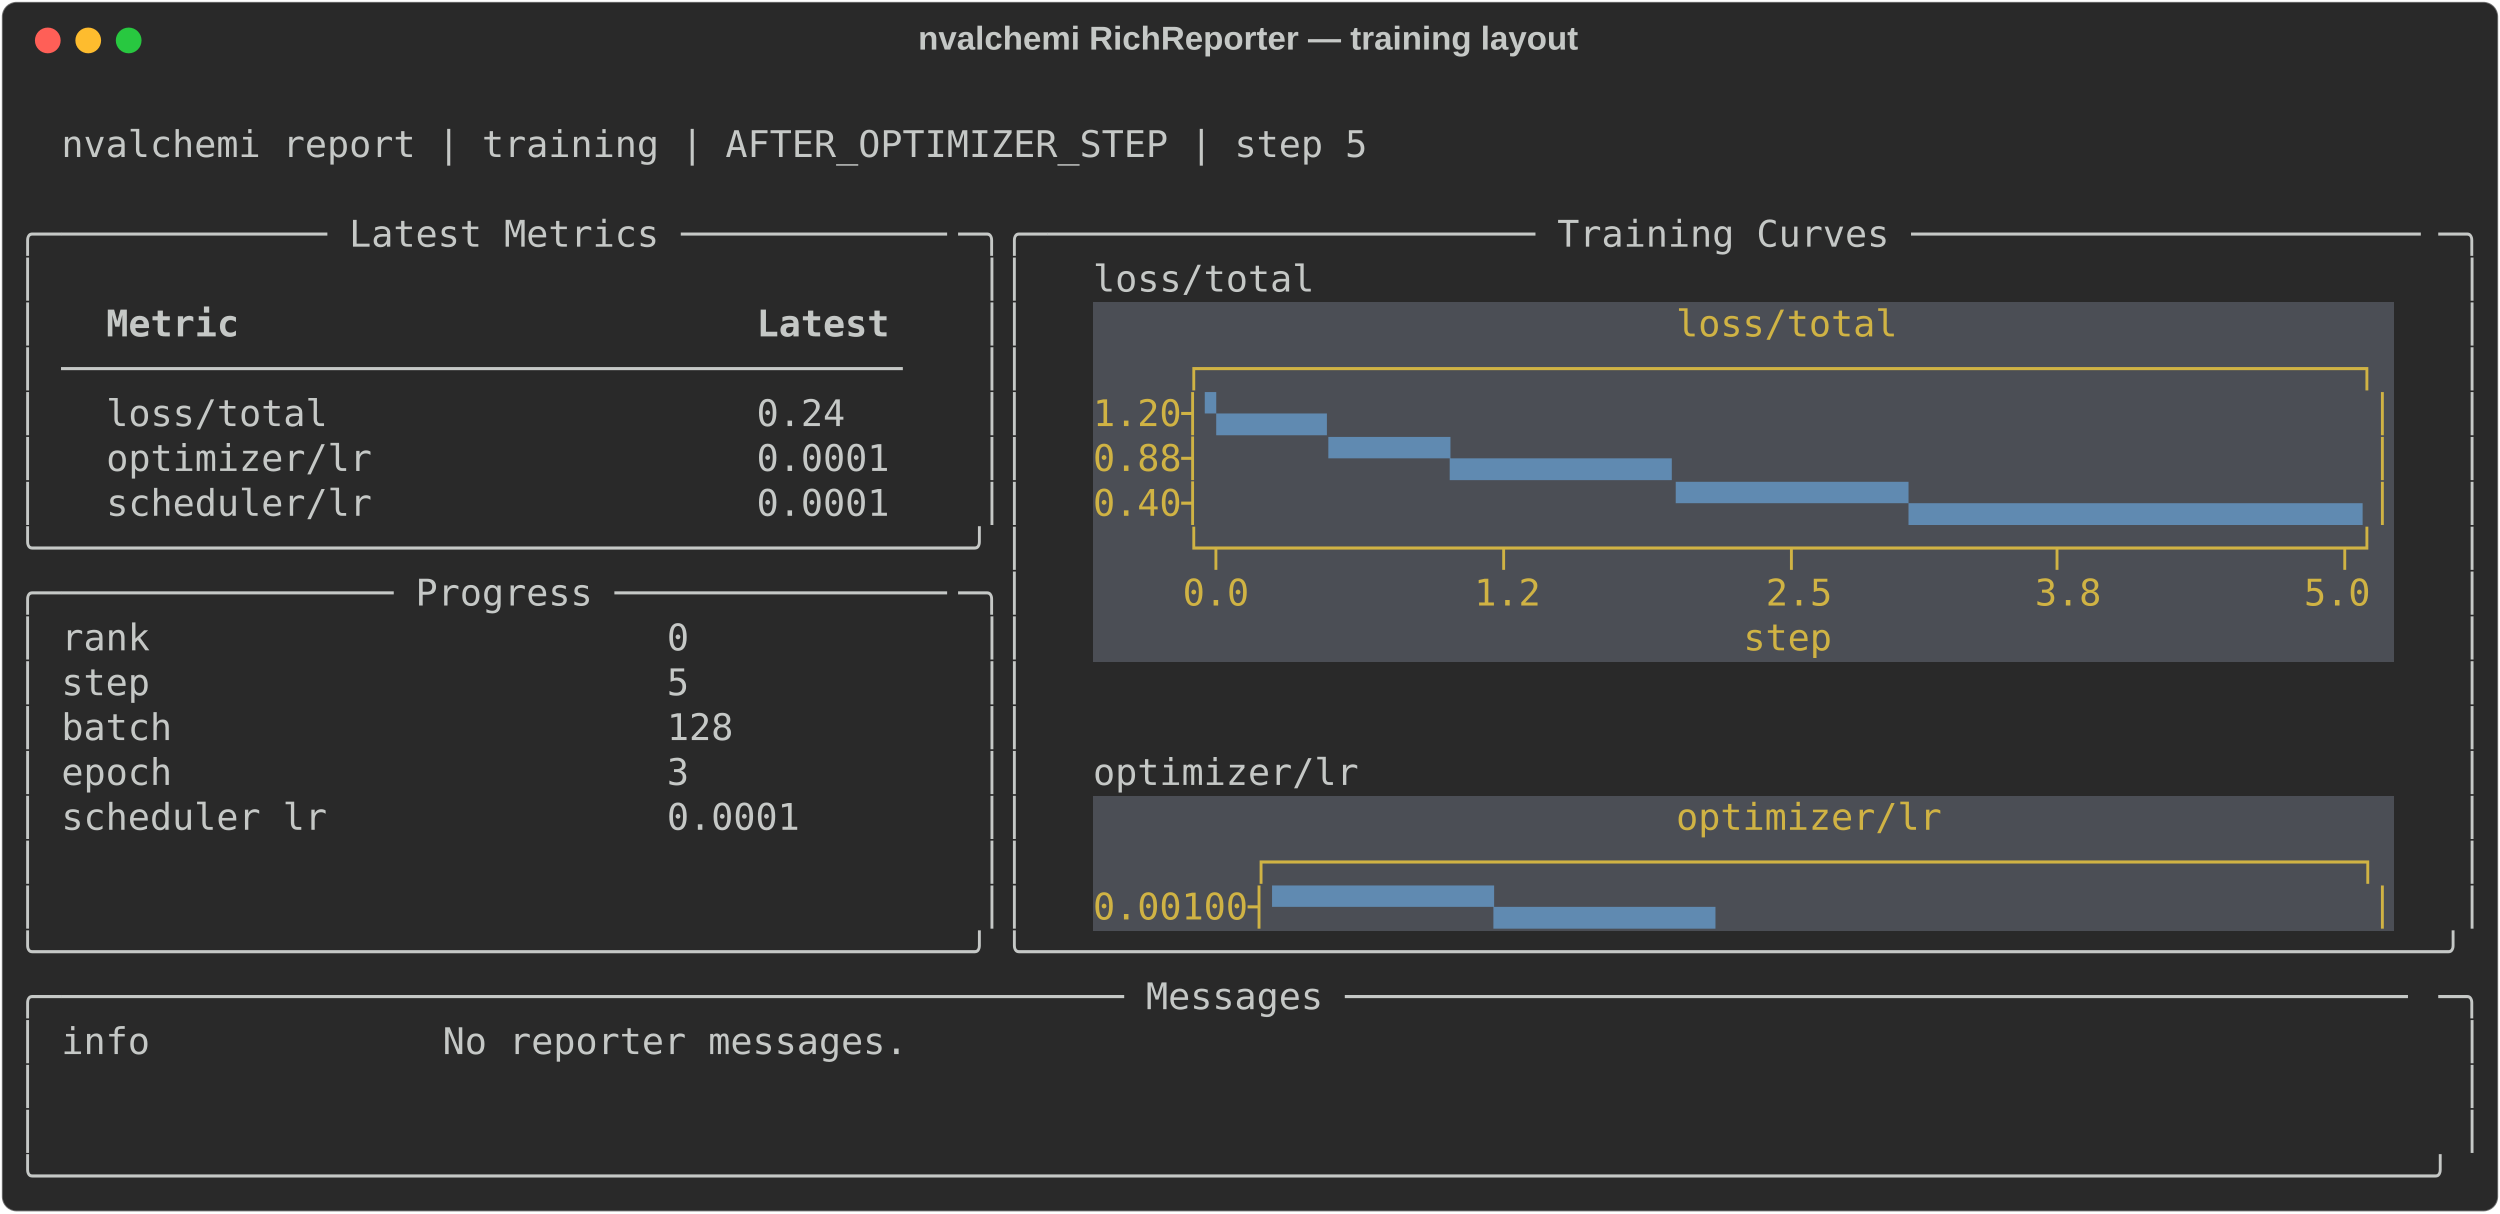
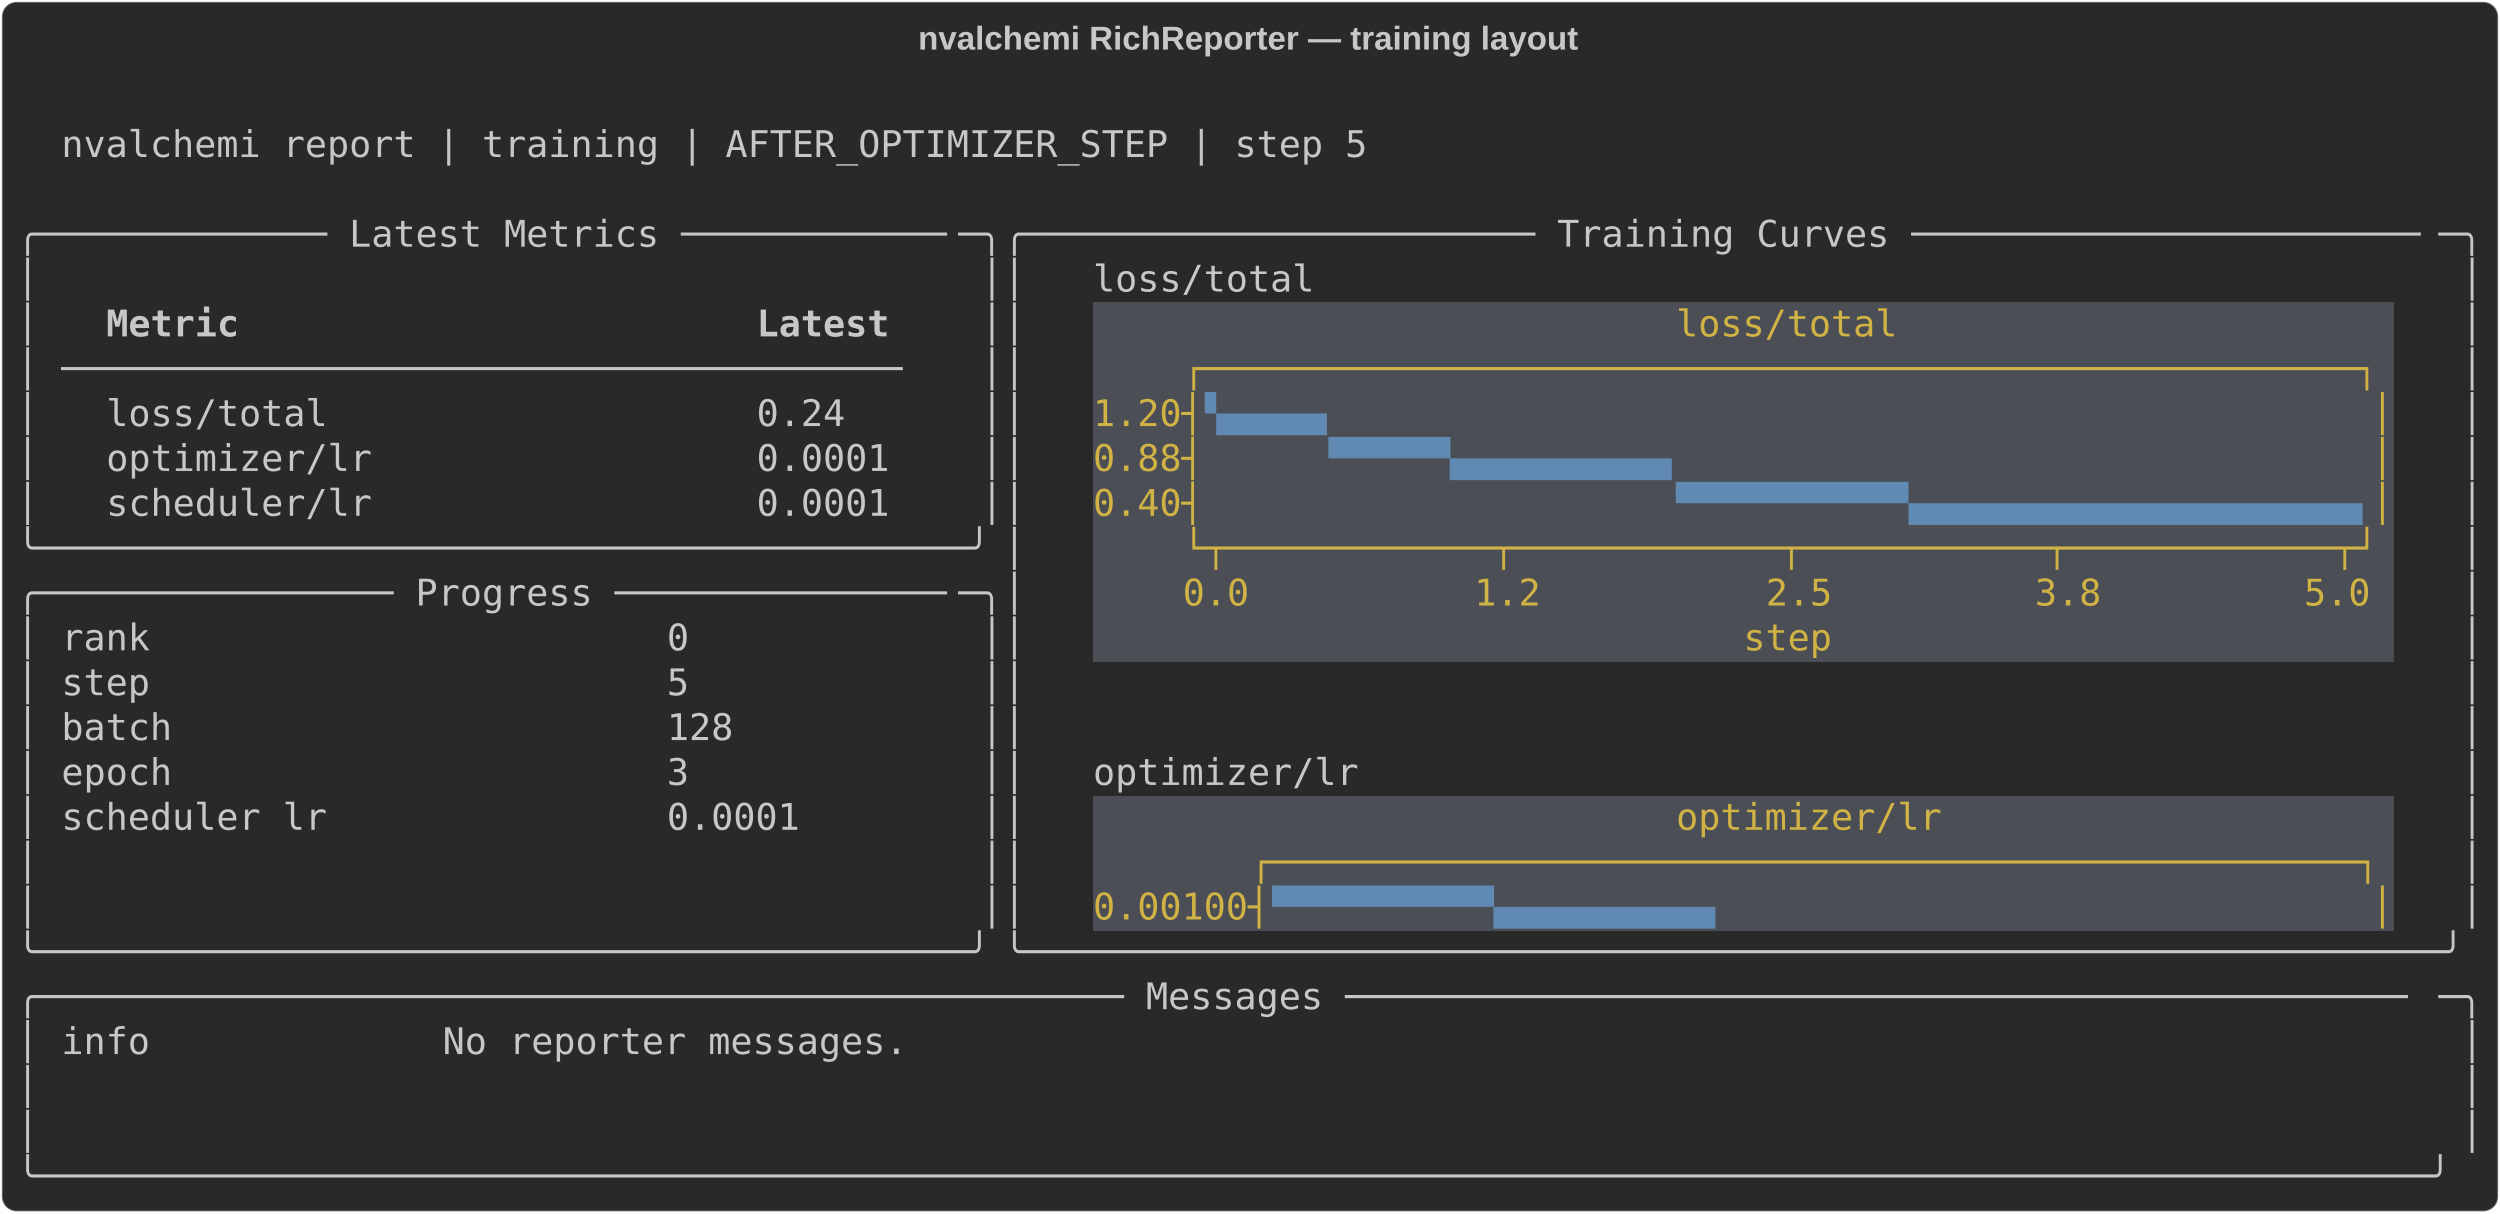
<svg xmlns="http://www.w3.org/2000/svg" class="rich-terminal" viewBox="0 0 1360 660.0">
  <style>

    @font-face {
        font-family: "Fira Code";
        src: local("FiraCode-Regular"),
                url("https://cdnjs.cloudflare.com/ajax/libs/firacode/6.2.0/woff2/FiraCode-Regular.woff2") format("woff2"),
                url("https://cdnjs.cloudflare.com/ajax/libs/firacode/6.2.0/woff/FiraCode-Regular.woff") format("woff");
        font-style: normal;
        font-weight: 400;
    }
    @font-face {
        font-family: "Fira Code";
        src: local("FiraCode-Bold"),
                url("https://cdnjs.cloudflare.com/ajax/libs/firacode/6.2.0/woff2/FiraCode-Bold.woff2") format("woff2"),
                url("https://cdnjs.cloudflare.com/ajax/libs/firacode/6.2.0/woff/FiraCode-Bold.woff") format("woff");
        font-style: bold;
        font-weight: 700;
    }

    .terminal-4255096947-matrix {
        font-family: Fira Code, monospace;
        font-size: 20px;
        line-height: 24.4px;
        font-variant-east-asian: full-width;
    }

    .terminal-4255096947-title {
        font-size: 18px;
        font-weight: bold;
        font-family: arial;
    }

    .terminal-4255096947-r1 { fill: #c5c8c6 }
.terminal-4255096947-r2 { fill: #c5c8c6;font-weight: bold }
.terminal-4255096947-r3 { fill: #d0b344 }
.terminal-4255096947-r4 { fill: #608ab1 }
    </style>
  <defs>
    <clipPath id="terminal-4255096947-clip-terminal">
      <rect x="0" y="0" width="1341.0" height="609.0" />
    </clipPath>
    <clipPath id="terminal-4255096947-line-0">
      <rect x="0" y="1.5" width="1342" height="24.65" />
    </clipPath>
    <clipPath id="terminal-4255096947-line-1">
      <rect x="0" y="25.9" width="1342" height="24.65" />
    </clipPath>
    <clipPath id="terminal-4255096947-line-2">
      <rect x="0" y="50.3" width="1342" height="24.65" />
    </clipPath>
    <clipPath id="terminal-4255096947-line-3">
      <rect x="0" y="74.7" width="1342" height="24.65" />
    </clipPath>
    <clipPath id="terminal-4255096947-line-4">
      <rect x="0" y="99.1" width="1342" height="24.65" />
    </clipPath>
    <clipPath id="terminal-4255096947-line-5">
      <rect x="0" y="123.5" width="1342" height="24.65" />
    </clipPath>
    <clipPath id="terminal-4255096947-line-6">
      <rect x="0" y="147.9" width="1342" height="24.65" />
    </clipPath>
    <clipPath id="terminal-4255096947-line-7">
      <rect x="0" y="172.3" width="1342" height="24.65" />
    </clipPath>
    <clipPath id="terminal-4255096947-line-8">
      <rect x="0" y="196.7" width="1342" height="24.65" />
    </clipPath>
    <clipPath id="terminal-4255096947-line-9">
      <rect x="0" y="221.1" width="1342" height="24.65" />
    </clipPath>
    <clipPath id="terminal-4255096947-line-10">
      <rect x="0" y="245.5" width="1342" height="24.65" />
    </clipPath>
    <clipPath id="terminal-4255096947-line-11">
      <rect x="0" y="269.9" width="1342" height="24.65" />
    </clipPath>
    <clipPath id="terminal-4255096947-line-12">
      <rect x="0" y="294.3" width="1342" height="24.65" />
    </clipPath>
    <clipPath id="terminal-4255096947-line-13">
      <rect x="0" y="318.7" width="1342" height="24.65" />
    </clipPath>
    <clipPath id="terminal-4255096947-line-14">
      <rect x="0" y="343.1" width="1342" height="24.65" />
    </clipPath>
    <clipPath id="terminal-4255096947-line-15">
      <rect x="0" y="367.5" width="1342" height="24.65" />
    </clipPath>
    <clipPath id="terminal-4255096947-line-16">
      <rect x="0" y="391.9" width="1342" height="24.65" />
    </clipPath>
    <clipPath id="terminal-4255096947-line-17">
      <rect x="0" y="416.3" width="1342" height="24.65" />
    </clipPath>
    <clipPath id="terminal-4255096947-line-18">
      <rect x="0" y="440.7" width="1342" height="24.65" />
    </clipPath>
    <clipPath id="terminal-4255096947-line-19">
      <rect x="0" y="465.1" width="1342" height="24.65" />
    </clipPath>
    <clipPath id="terminal-4255096947-line-20">
      <rect x="0" y="489.5" width="1342" height="24.65" />
    </clipPath>
    <clipPath id="terminal-4255096947-line-21">
      <rect x="0" y="513.9" width="1342" height="24.65" />
    </clipPath>
    <clipPath id="terminal-4255096947-line-22">
      <rect x="0" y="538.3" width="1342" height="24.65" />
    </clipPath>
    <clipPath id="terminal-4255096947-line-23">
      <rect x="0" y="562.7" width="1342" height="24.65" />
    </clipPath>
  </defs>
  <rect fill="#292929" stroke="rgba(255,255,255,0.35)" stroke-width="1" x="1" y="1" width="1358" height="658" rx="8" />
  <text class="terminal-4255096947-title" fill="#c5c8c6" text-anchor="middle" x="679" y="27">nvalchemi RichReporter — training layout</text>
-   <g transform="translate(26,22)">
-     <circle cx="0" cy="0" r="7" fill="#ff5f57" />
-     <circle cx="22" cy="0" r="7" fill="#febc2e" />
-     <circle cx="44" cy="0" r="7" fill="#28c840" />
-   </g>
  <g transform="translate(9, 41)" clip-path="url(#terminal-4255096947-clip-terminal)">
    <rect fill="#4b4e55" x="585.6" y="123.5" width="317.2" height="24.65" shape-rendering="crispEdges" />
    <rect fill="#4b4e55" x="902.8" y="123.5" width="122" height="24.65" shape-rendering="crispEdges" />
    <rect fill="#4b4e55" x="1024.8" y="123.5" width="268.4" height="24.65" shape-rendering="crispEdges" />
    <rect fill="#4b4e55" x="585.6" y="147.9" width="48.8" height="24.65" shape-rendering="crispEdges" />
    <rect fill="#4b4e55" x="634.4" y="147.9" width="658.8" height="24.65" shape-rendering="crispEdges" />
    <rect fill="#4b4e55" x="585.6" y="172.3" width="61" height="24.65" shape-rendering="crispEdges" />
    <rect fill="#4b4e55" x="646.6" y="172.3" width="73.2" height="24.65" shape-rendering="crispEdges" />
    <rect fill="#4b4e55" x="719.8" y="172.3" width="561.2" height="24.65" shape-rendering="crispEdges" />
    <rect fill="#4b4e55" x="1281" y="172.3" width="12.2" height="24.65" shape-rendering="crispEdges" />
    <rect fill="#4b4e55" x="585.6" y="196.7" width="61" height="24.65" shape-rendering="crispEdges" />
    <rect fill="#4b4e55" x="646.6" y="196.7" width="61" height="24.65" shape-rendering="crispEdges" />
    <rect fill="#4b4e55" x="707.6" y="196.7" width="195.2" height="24.65" shape-rendering="crispEdges" />
    <rect fill="#4b4e55" x="902.8" y="196.7" width="378.2" height="24.65" shape-rendering="crispEdges" />
    <rect fill="#4b4e55" x="1281" y="196.7" width="12.2" height="24.65" shape-rendering="crispEdges" />
    <rect fill="#4b4e55" x="585.6" y="221.1" width="61" height="24.65" shape-rendering="crispEdges" />
    <rect fill="#4b4e55" x="646.6" y="221.1" width="256.2" height="24.65" shape-rendering="crispEdges" />
    <rect fill="#4b4e55" x="902.8" y="221.1" width="378.2" height="24.65" shape-rendering="crispEdges" />
    <rect fill="#4b4e55" x="1281" y="221.1" width="12.2" height="24.65" shape-rendering="crispEdges" />
    <rect fill="#4b4e55" x="585.6" y="245.5" width="48.8" height="24.65" shape-rendering="crispEdges" />
    <rect fill="#4b4e55" x="634.4" y="245.5" width="658.8" height="24.65" shape-rendering="crispEdges" />
    <rect fill="#4b4e55" x="585.6" y="269.9" width="48.8" height="24.65" shape-rendering="crispEdges" />
    <rect fill="#4b4e55" x="634.4" y="269.9" width="36.6" height="24.65" shape-rendering="crispEdges" />
    <rect fill="#4b4e55" x="671" y="269.9" width="122" height="24.65" shape-rendering="crispEdges" />
    <rect fill="#4b4e55" x="793" y="269.9" width="36.6" height="24.65" shape-rendering="crispEdges" />
    <rect fill="#4b4e55" x="829.6" y="269.9" width="122" height="24.65" shape-rendering="crispEdges" />
    <rect fill="#4b4e55" x="951.6" y="269.9" width="36.6" height="24.65" shape-rendering="crispEdges" />
    <rect fill="#4b4e55" x="988.2" y="269.9" width="109.8" height="24.65" shape-rendering="crispEdges" />
    <rect fill="#4b4e55" x="1098" y="269.9" width="36.6" height="24.65" shape-rendering="crispEdges" />
    <rect fill="#4b4e55" x="1134.6" y="269.9" width="109.8" height="24.65" shape-rendering="crispEdges" />
    <rect fill="#4b4e55" x="1244.4" y="269.9" width="36.6" height="24.65" shape-rendering="crispEdges" />
    <rect fill="#4b4e55" x="1281" y="269.9" width="12.2" height="24.65" shape-rendering="crispEdges" />
    <rect fill="#4b4e55" x="585.6" y="294.3" width="353.8" height="24.65" shape-rendering="crispEdges" />
    <rect fill="#4b4e55" x="939.4" y="294.3" width="48.8" height="24.65" shape-rendering="crispEdges" />
    <rect fill="#4b4e55" x="988.2" y="294.3" width="305" height="24.65" shape-rendering="crispEdges" />
    <rect fill="#4b4e55" x="585.6" y="391.9" width="317.2" height="24.65" shape-rendering="crispEdges" />
    <rect fill="#4b4e55" x="902.8" y="391.9" width="146.4" height="24.65" shape-rendering="crispEdges" />
    <rect fill="#4b4e55" x="1049.2" y="391.9" width="244" height="24.65" shape-rendering="crispEdges" />
    <rect fill="#4b4e55" x="585.6" y="416.3" width="85.4" height="24.65" shape-rendering="crispEdges" />
    <rect fill="#4b4e55" x="671" y="416.3" width="622.2" height="24.65" shape-rendering="crispEdges" />
    <rect fill="#4b4e55" x="585.6" y="440.7" width="97.6" height="24.65" shape-rendering="crispEdges" />
    <rect fill="#4b4e55" x="683.2" y="440.7" width="244" height="24.65" shape-rendering="crispEdges" />
    <rect fill="#4b4e55" x="927.2" y="440.7" width="353.8" height="24.65" shape-rendering="crispEdges" />
    <rect fill="#4b4e55" x="1281" y="440.7" width="12.2" height="24.65" shape-rendering="crispEdges" />
    <g class="terminal-4255096947-matrix">
      <text class="terminal-4255096947-r1" x="1342" y="20" textLength="12.2" clip-path="url(#terminal-4255096947-line-0)">
</text>
      <text class="terminal-4255096947-r1" x="24.4" y="44.4" textLength="719.8" clip-path="url(#terminal-4255096947-line-1)">nvalchemi report | training | AFTER_OPTIMIZER_STEP | step 5</text>
      <text class="terminal-4255096947-r1" x="1342" y="44.4" textLength="12.2" clip-path="url(#terminal-4255096947-line-1)">
</text>
      <text class="terminal-4255096947-r1" x="1342" y="68.8" textLength="12.2" clip-path="url(#terminal-4255096947-line-2)">
</text>
      <text class="terminal-4255096947-r1" x="0" y="93.2" textLength="24.4" clip-path="url(#terminal-4255096947-line-3)">╭─</text>
      <text class="terminal-4255096947-r1" x="24.4" y="93.2" textLength="488" clip-path="url(#terminal-4255096947-line-3)">──────────── Latest Metrics ────────────</text>
      <text class="terminal-4255096947-r1" x="512.4" y="93.2" textLength="24.4" clip-path="url(#terminal-4255096947-line-3)">─╮</text>
      <text class="terminal-4255096947-r1" x="536.8" y="93.2" textLength="24.4" clip-path="url(#terminal-4255096947-line-3)">╭─</text>
      <text class="terminal-4255096947-r1" x="561.2" y="93.2" textLength="756.4" clip-path="url(#terminal-4255096947-line-3)">────────────────────── Training Curves ───────────────────────</text>
      <text class="terminal-4255096947-r1" x="1317.6" y="93.2" textLength="24.4" clip-path="url(#terminal-4255096947-line-3)">─╮</text>
      <text class="terminal-4255096947-r1" x="1342" y="93.2" textLength="12.2" clip-path="url(#terminal-4255096947-line-3)">
</text>
      <text class="terminal-4255096947-r1" x="0" y="117.6" textLength="12.2" clip-path="url(#terminal-4255096947-line-4)">│</text>
      <text class="terminal-4255096947-r1" x="524.6" y="117.6" textLength="12.2" clip-path="url(#terminal-4255096947-line-4)">│</text>
      <text class="terminal-4255096947-r1" x="536.8" y="117.6" textLength="12.2" clip-path="url(#terminal-4255096947-line-4)">│</text>
      <text class="terminal-4255096947-r1" x="585.6" y="117.6" textLength="707.6" clip-path="url(#terminal-4255096947-line-4)">                        loss/total                        </text>
      <text class="terminal-4255096947-r1" x="1329.8" y="117.6" textLength="12.2" clip-path="url(#terminal-4255096947-line-4)">│</text>
      <text class="terminal-4255096947-r1" x="1342" y="117.6" textLength="12.2" clip-path="url(#terminal-4255096947-line-4)">
</text>
      <text class="terminal-4255096947-r1" x="0" y="142" textLength="12.2" clip-path="url(#terminal-4255096947-line-5)">│</text>
      <text class="terminal-4255096947-r2" x="48.8" y="142" textLength="317.2" clip-path="url(#terminal-4255096947-line-5)">Metric                    </text>
      <text class="terminal-4255096947-r2" x="402.6" y="142" textLength="85.4" clip-path="url(#terminal-4255096947-line-5)"> Latest</text>
      <text class="terminal-4255096947-r1" x="524.6" y="142" textLength="12.2" clip-path="url(#terminal-4255096947-line-5)">│</text>
      <text class="terminal-4255096947-r1" x="536.8" y="142" textLength="12.2" clip-path="url(#terminal-4255096947-line-5)">│</text>
      <text class="terminal-4255096947-r3" x="902.8" y="142" textLength="122" clip-path="url(#terminal-4255096947-line-5)">loss/total</text>
      <text class="terminal-4255096947-r1" x="1329.8" y="142" textLength="12.2" clip-path="url(#terminal-4255096947-line-5)">│</text>
      <text class="terminal-4255096947-r1" x="1342" y="142" textLength="12.2" clip-path="url(#terminal-4255096947-line-5)">
</text>
      <text class="terminal-4255096947-r1" x="0" y="166.4" textLength="12.2" clip-path="url(#terminal-4255096947-line-6)">│</text>
      <text class="terminal-4255096947-r1" x="24.4" y="166.4" textLength="488" clip-path="url(#terminal-4255096947-line-6)"> ────────────────────────────────────── </text>
      <text class="terminal-4255096947-r1" x="524.6" y="166.4" textLength="12.2" clip-path="url(#terminal-4255096947-line-6)">│</text>
      <text class="terminal-4255096947-r1" x="536.8" y="166.4" textLength="12.2" clip-path="url(#terminal-4255096947-line-6)">│</text>
      <text class="terminal-4255096947-r3" x="634.4" y="166.4" textLength="658.8" clip-path="url(#terminal-4255096947-line-6)">┌────────────────────────────────────────────────────┐</text>
      <text class="terminal-4255096947-r1" x="1329.8" y="166.4" textLength="12.2" clip-path="url(#terminal-4255096947-line-6)">│</text>
      <text class="terminal-4255096947-r1" x="1342" y="166.4" textLength="12.2" clip-path="url(#terminal-4255096947-line-6)">
</text>
      <text class="terminal-4255096947-r1" x="0" y="190.8" textLength="12.2" clip-path="url(#terminal-4255096947-line-7)">│</text>
      <text class="terminal-4255096947-r1" x="48.8" y="190.8" textLength="317.2" clip-path="url(#terminal-4255096947-line-7)">loss/total                </text>
      <text class="terminal-4255096947-r1" x="402.6" y="190.8" textLength="85.4" clip-path="url(#terminal-4255096947-line-7)">   0.24</text>
      <text class="terminal-4255096947-r1" x="524.6" y="190.8" textLength="12.2" clip-path="url(#terminal-4255096947-line-7)">│</text>
      <text class="terminal-4255096947-r1" x="536.8" y="190.8" textLength="12.2" clip-path="url(#terminal-4255096947-line-7)">│</text>
      <text class="terminal-4255096947-r3" x="585.6" y="190.8" textLength="61" clip-path="url(#terminal-4255096947-line-7)">1.20┤</text>
      <text class="terminal-4255096947-r4" x="646.6" y="190.8" textLength="73.2" clip-path="url(#terminal-4255096947-line-7)">▚▄▄▄▄▖</text>
      <text class="terminal-4255096947-r3" x="1281" y="190.8" textLength="12.2" clip-path="url(#terminal-4255096947-line-7)">│</text>
      <text class="terminal-4255096947-r1" x="1329.8" y="190.8" textLength="12.2" clip-path="url(#terminal-4255096947-line-7)">│</text>
      <text class="terminal-4255096947-r1" x="1342" y="190.8" textLength="12.2" clip-path="url(#terminal-4255096947-line-7)">
</text>
      <text class="terminal-4255096947-r1" x="0" y="215.2" textLength="12.2" clip-path="url(#terminal-4255096947-line-8)">│</text>
      <text class="terminal-4255096947-r1" x="48.8" y="215.2" textLength="317.2" clip-path="url(#terminal-4255096947-line-8)">optimizer/lr              </text>
      <text class="terminal-4255096947-r1" x="402.6" y="215.2" textLength="85.4" clip-path="url(#terminal-4255096947-line-8)"> 0.0001</text>
      <text class="terminal-4255096947-r1" x="524.6" y="215.2" textLength="12.2" clip-path="url(#terminal-4255096947-line-8)">│</text>
      <text class="terminal-4255096947-r1" x="536.8" y="215.2" textLength="12.2" clip-path="url(#terminal-4255096947-line-8)">│</text>
      <text class="terminal-4255096947-r3" x="585.6" y="215.2" textLength="61" clip-path="url(#terminal-4255096947-line-8)">0.88┤</text>
      <text class="terminal-4255096947-r4" x="707.6" y="215.2" textLength="195.2" clip-path="url(#terminal-4255096947-line-8)">▝▀▀▀▀▀▄▄▄▄▄▄▄▄▄▄</text>
      <text class="terminal-4255096947-r3" x="1281" y="215.2" textLength="12.2" clip-path="url(#terminal-4255096947-line-8)">│</text>
      <text class="terminal-4255096947-r1" x="1329.8" y="215.2" textLength="12.2" clip-path="url(#terminal-4255096947-line-8)">│</text>
      <text class="terminal-4255096947-r1" x="1342" y="215.2" textLength="12.2" clip-path="url(#terminal-4255096947-line-8)">
</text>
      <text class="terminal-4255096947-r1" x="0" y="239.6" textLength="12.2" clip-path="url(#terminal-4255096947-line-9)">│</text>
      <text class="terminal-4255096947-r1" x="48.8" y="239.6" textLength="317.2" clip-path="url(#terminal-4255096947-line-9)">scheduler/lr              </text>
      <text class="terminal-4255096947-r1" x="402.6" y="239.6" textLength="85.4" clip-path="url(#terminal-4255096947-line-9)"> 0.0001</text>
      <text class="terminal-4255096947-r1" x="524.6" y="239.6" textLength="12.2" clip-path="url(#terminal-4255096947-line-9)">│</text>
      <text class="terminal-4255096947-r1" x="536.8" y="239.6" textLength="12.2" clip-path="url(#terminal-4255096947-line-9)">│</text>
      <text class="terminal-4255096947-r3" x="585.6" y="239.6" textLength="61" clip-path="url(#terminal-4255096947-line-9)">0.40┤</text>
      <text class="terminal-4255096947-r4" x="902.8" y="239.6" textLength="378.2" clip-path="url(#terminal-4255096947-line-9)">▀▀▀▀▀▀▀▀▀▀▚▄▄▄▄▄▄▄▄▄▄▄▄▄▄▄▄▄▄▄▄</text>
      <text class="terminal-4255096947-r3" x="1281" y="239.6" textLength="12.2" clip-path="url(#terminal-4255096947-line-9)">│</text>
      <text class="terminal-4255096947-r1" x="1329.8" y="239.6" textLength="12.2" clip-path="url(#terminal-4255096947-line-9)">│</text>
      <text class="terminal-4255096947-r1" x="1342" y="239.6" textLength="12.2" clip-path="url(#terminal-4255096947-line-9)">
</text>
      <text class="terminal-4255096947-r1" x="0" y="264" textLength="536.8" clip-path="url(#terminal-4255096947-line-10)">╰──────────────────────────────────────────╯</text>
      <text class="terminal-4255096947-r1" x="536.8" y="264" textLength="12.2" clip-path="url(#terminal-4255096947-line-10)">│</text>
      <text class="terminal-4255096947-r3" x="634.4" y="264" textLength="658.8" clip-path="url(#terminal-4255096947-line-10)">└┬────────────┬────────────┬───────────┬────────────┬┘</text>
      <text class="terminal-4255096947-r1" x="1329.8" y="264" textLength="12.2" clip-path="url(#terminal-4255096947-line-10)">│</text>
      <text class="terminal-4255096947-r1" x="1342" y="264" textLength="12.2" clip-path="url(#terminal-4255096947-line-10)">
</text>
      <text class="terminal-4255096947-r1" x="0" y="288.4" textLength="24.4" clip-path="url(#terminal-4255096947-line-11)">╭─</text>
      <text class="terminal-4255096947-r1" x="24.4" y="288.4" textLength="488" clip-path="url(#terminal-4255096947-line-11)">─────────────── Progress ───────────────</text>
      <text class="terminal-4255096947-r1" x="512.4" y="288.4" textLength="24.4" clip-path="url(#terminal-4255096947-line-11)">─╮</text>
      <text class="terminal-4255096947-r1" x="536.8" y="288.4" textLength="12.2" clip-path="url(#terminal-4255096947-line-11)">│</text>
      <text class="terminal-4255096947-r3" x="634.4" y="288.4" textLength="36.6" clip-path="url(#terminal-4255096947-line-11)">0.0</text>
      <text class="terminal-4255096947-r3" x="793" y="288.4" textLength="36.6" clip-path="url(#terminal-4255096947-line-11)">1.2</text>
      <text class="terminal-4255096947-r3" x="951.6" y="288.4" textLength="36.6" clip-path="url(#terminal-4255096947-line-11)">2.5</text>
      <text class="terminal-4255096947-r3" x="1098" y="288.4" textLength="36.6" clip-path="url(#terminal-4255096947-line-11)">3.8</text>
      <text class="terminal-4255096947-r3" x="1244.4" y="288.4" textLength="36.6" clip-path="url(#terminal-4255096947-line-11)">5.0</text>
      <text class="terminal-4255096947-r1" x="1329.8" y="288.4" textLength="12.2" clip-path="url(#terminal-4255096947-line-11)">│</text>
      <text class="terminal-4255096947-r1" x="1342" y="288.4" textLength="12.2" clip-path="url(#terminal-4255096947-line-11)">
</text>
      <text class="terminal-4255096947-r1" x="0" y="312.8" textLength="12.2" clip-path="url(#terminal-4255096947-line-12)">│</text>
      <text class="terminal-4255096947-r1" x="24.4" y="312.8" textLength="329.4" clip-path="url(#terminal-4255096947-line-12)">rank                       </text>
      <text class="terminal-4255096947-r1" x="353.8" y="312.8" textLength="158.6" clip-path="url(#terminal-4255096947-line-12)">            0</text>
      <text class="terminal-4255096947-r1" x="524.6" y="312.8" textLength="12.2" clip-path="url(#terminal-4255096947-line-12)">│</text>
      <text class="terminal-4255096947-r1" x="536.8" y="312.8" textLength="12.2" clip-path="url(#terminal-4255096947-line-12)">│</text>
      <text class="terminal-4255096947-r3" x="939.4" y="312.8" textLength="48.8" clip-path="url(#terminal-4255096947-line-12)">step</text>
      <text class="terminal-4255096947-r1" x="1329.8" y="312.8" textLength="12.2" clip-path="url(#terminal-4255096947-line-12)">│</text>
      <text class="terminal-4255096947-r1" x="1342" y="312.8" textLength="12.2" clip-path="url(#terminal-4255096947-line-12)">
</text>
      <text class="terminal-4255096947-r1" x="0" y="337.2" textLength="12.2" clip-path="url(#terminal-4255096947-line-13)">│</text>
      <text class="terminal-4255096947-r1" x="24.4" y="337.2" textLength="329.4" clip-path="url(#terminal-4255096947-line-13)">step                       </text>
      <text class="terminal-4255096947-r1" x="353.8" y="337.2" textLength="158.6" clip-path="url(#terminal-4255096947-line-13)">            5</text>
      <text class="terminal-4255096947-r1" x="524.6" y="337.2" textLength="12.2" clip-path="url(#terminal-4255096947-line-13)">│</text>
      <text class="terminal-4255096947-r1" x="536.8" y="337.2" textLength="12.2" clip-path="url(#terminal-4255096947-line-13)">│</text>
      <text class="terminal-4255096947-r1" x="1329.8" y="337.2" textLength="12.2" clip-path="url(#terminal-4255096947-line-13)">│</text>
      <text class="terminal-4255096947-r1" x="1342" y="337.2" textLength="12.2" clip-path="url(#terminal-4255096947-line-13)">
</text>
      <text class="terminal-4255096947-r1" x="0" y="361.6" textLength="12.2" clip-path="url(#terminal-4255096947-line-14)">│</text>
      <text class="terminal-4255096947-r1" x="24.4" y="361.6" textLength="329.4" clip-path="url(#terminal-4255096947-line-14)">batch                      </text>
      <text class="terminal-4255096947-r1" x="353.8" y="361.6" textLength="158.6" clip-path="url(#terminal-4255096947-line-14)">          128</text>
      <text class="terminal-4255096947-r1" x="524.6" y="361.6" textLength="12.2" clip-path="url(#terminal-4255096947-line-14)">│</text>
      <text class="terminal-4255096947-r1" x="536.8" y="361.6" textLength="12.2" clip-path="url(#terminal-4255096947-line-14)">│</text>
      <text class="terminal-4255096947-r1" x="1329.8" y="361.6" textLength="12.2" clip-path="url(#terminal-4255096947-line-14)">│</text>
      <text class="terminal-4255096947-r1" x="1342" y="361.6" textLength="12.2" clip-path="url(#terminal-4255096947-line-14)">
</text>
      <text class="terminal-4255096947-r1" x="0" y="386" textLength="12.2" clip-path="url(#terminal-4255096947-line-15)">│</text>
      <text class="terminal-4255096947-r1" x="24.4" y="386" textLength="329.4" clip-path="url(#terminal-4255096947-line-15)">epoch                      </text>
      <text class="terminal-4255096947-r1" x="353.8" y="386" textLength="158.6" clip-path="url(#terminal-4255096947-line-15)">            3</text>
      <text class="terminal-4255096947-r1" x="524.6" y="386" textLength="12.2" clip-path="url(#terminal-4255096947-line-15)">│</text>
      <text class="terminal-4255096947-r1" x="536.8" y="386" textLength="12.2" clip-path="url(#terminal-4255096947-line-15)">│</text>
      <text class="terminal-4255096947-r1" x="585.6" y="386" textLength="707.6" clip-path="url(#terminal-4255096947-line-15)">                       optimizer/lr                       </text>
      <text class="terminal-4255096947-r1" x="1329.8" y="386" textLength="12.2" clip-path="url(#terminal-4255096947-line-15)">│</text>
      <text class="terminal-4255096947-r1" x="1342" y="386" textLength="12.2" clip-path="url(#terminal-4255096947-line-15)">
</text>
      <text class="terminal-4255096947-r1" x="0" y="410.4" textLength="12.2" clip-path="url(#terminal-4255096947-line-16)">│</text>
      <text class="terminal-4255096947-r1" x="24.4" y="410.4" textLength="329.4" clip-path="url(#terminal-4255096947-line-16)">scheduler lr               </text>
      <text class="terminal-4255096947-r1" x="353.8" y="410.4" textLength="158.6" clip-path="url(#terminal-4255096947-line-16)">       0.0001</text>
      <text class="terminal-4255096947-r1" x="524.6" y="410.4" textLength="12.2" clip-path="url(#terminal-4255096947-line-16)">│</text>
      <text class="terminal-4255096947-r1" x="536.8" y="410.4" textLength="12.2" clip-path="url(#terminal-4255096947-line-16)">│</text>
      <text class="terminal-4255096947-r3" x="902.8" y="410.4" textLength="146.4" clip-path="url(#terminal-4255096947-line-16)">optimizer/lr</text>
      <text class="terminal-4255096947-r1" x="1329.8" y="410.4" textLength="12.2" clip-path="url(#terminal-4255096947-line-16)">│</text>
      <text class="terminal-4255096947-r1" x="1342" y="410.4" textLength="12.2" clip-path="url(#terminal-4255096947-line-16)">
</text>
      <text class="terminal-4255096947-r1" x="0" y="434.8" textLength="12.2" clip-path="url(#terminal-4255096947-line-17)">│</text>
      <text class="terminal-4255096947-r1" x="524.6" y="434.8" textLength="12.2" clip-path="url(#terminal-4255096947-line-17)">│</text>
      <text class="terminal-4255096947-r1" x="536.8" y="434.8" textLength="12.2" clip-path="url(#terminal-4255096947-line-17)">│</text>
      <text class="terminal-4255096947-r3" x="671" y="434.8" textLength="622.2" clip-path="url(#terminal-4255096947-line-17)">┌─────────────────────────────────────────────────┐</text>
      <text class="terminal-4255096947-r1" x="1329.8" y="434.8" textLength="12.2" clip-path="url(#terminal-4255096947-line-17)">│</text>
      <text class="terminal-4255096947-r1" x="1342" y="434.8" textLength="12.2" clip-path="url(#terminal-4255096947-line-17)">
</text>
      <text class="terminal-4255096947-r1" x="0" y="459.2" textLength="12.2" clip-path="url(#terminal-4255096947-line-18)">│</text>
      <text class="terminal-4255096947-r1" x="524.6" y="459.2" textLength="12.2" clip-path="url(#terminal-4255096947-line-18)">│</text>
      <text class="terminal-4255096947-r1" x="536.8" y="459.2" textLength="12.2" clip-path="url(#terminal-4255096947-line-18)">│</text>
      <text class="terminal-4255096947-r3" x="585.6" y="459.2" textLength="97.6" clip-path="url(#terminal-4255096947-line-18)">0.00100┤</text>
      <text class="terminal-4255096947-r4" x="683.2" y="459.2" textLength="244" clip-path="url(#terminal-4255096947-line-18)">▀▀▀▀▀▀▀▀▀▀▄▄▄▄▄▄▄▄▄▄</text>
      <text class="terminal-4255096947-r3" x="1281" y="459.2" textLength="12.2" clip-path="url(#terminal-4255096947-line-18)">│</text>
      <text class="terminal-4255096947-r1" x="1329.8" y="459.2" textLength="12.2" clip-path="url(#terminal-4255096947-line-18)">│</text>
      <text class="terminal-4255096947-r1" x="1342" y="459.2" textLength="12.2" clip-path="url(#terminal-4255096947-line-18)">
</text>
      <text class="terminal-4255096947-r1" x="0" y="483.6" textLength="536.8" clip-path="url(#terminal-4255096947-line-19)">╰──────────────────────────────────────────╯</text>
      <text class="terminal-4255096947-r1" x="536.8" y="483.6" textLength="805.2" clip-path="url(#terminal-4255096947-line-19)">╰────────────────────────────────────────────────────────────────╯</text>
      <text class="terminal-4255096947-r1" x="1342" y="483.6" textLength="12.2" clip-path="url(#terminal-4255096947-line-19)">
</text>
      <text class="terminal-4255096947-r1" x="0" y="508" textLength="24.4" clip-path="url(#terminal-4255096947-line-20)">╭─</text>
      <text class="terminal-4255096947-r1" x="24.4" y="508" textLength="1293.2" clip-path="url(#terminal-4255096947-line-20)">──────────────────────────────────────────────── Messages ────────────────────────────────────────────────</text>
      <text class="terminal-4255096947-r1" x="1317.6" y="508" textLength="24.4" clip-path="url(#terminal-4255096947-line-20)">─╮</text>
      <text class="terminal-4255096947-r1" x="1342" y="508" textLength="12.2" clip-path="url(#terminal-4255096947-line-20)">
</text>
      <text class="terminal-4255096947-r1" x="0" y="532.4" textLength="12.2" clip-path="url(#terminal-4255096947-line-21)">│</text>
      <text class="terminal-4255096947-r1" x="24.4" y="532.4" textLength="207.4" clip-path="url(#terminal-4255096947-line-21)">info             </text>
      <text class="terminal-4255096947-r1" x="231.8" y="532.4" textLength="1085.8" clip-path="url(#terminal-4255096947-line-21)">No reporter messages.                                                                    </text>
      <text class="terminal-4255096947-r1" x="1329.8" y="532.4" textLength="12.2" clip-path="url(#terminal-4255096947-line-21)">│</text>
      <text class="terminal-4255096947-r1" x="1342" y="532.4" textLength="12.2" clip-path="url(#terminal-4255096947-line-21)">
</text>
      <text class="terminal-4255096947-r1" x="0" y="556.8" textLength="12.2" clip-path="url(#terminal-4255096947-line-22)">│</text>
      <text class="terminal-4255096947-r1" x="1329.8" y="556.8" textLength="12.2" clip-path="url(#terminal-4255096947-line-22)">│</text>
      <text class="terminal-4255096947-r1" x="1342" y="556.8" textLength="12.2" clip-path="url(#terminal-4255096947-line-22)">
</text>
      <text class="terminal-4255096947-r1" x="0" y="581.2" textLength="12.2" clip-path="url(#terminal-4255096947-line-23)">│</text>
      <text class="terminal-4255096947-r1" x="1329.8" y="581.2" textLength="12.2" clip-path="url(#terminal-4255096947-line-23)">│</text>
      <text class="terminal-4255096947-r1" x="1342" y="581.2" textLength="12.2" clip-path="url(#terminal-4255096947-line-23)">
</text>
      <text class="terminal-4255096947-r1" x="0" y="605.6" textLength="1342" clip-path="url(#terminal-4255096947-line-24)">╰────────────────────────────────────────────────────────────────────────────────────────────────────────────╯</text>
      <text class="terminal-4255096947-r1" x="1342" y="605.6" textLength="12.2" clip-path="url(#terminal-4255096947-line-24)">
</text>
    </g>
  </g>
</svg>
